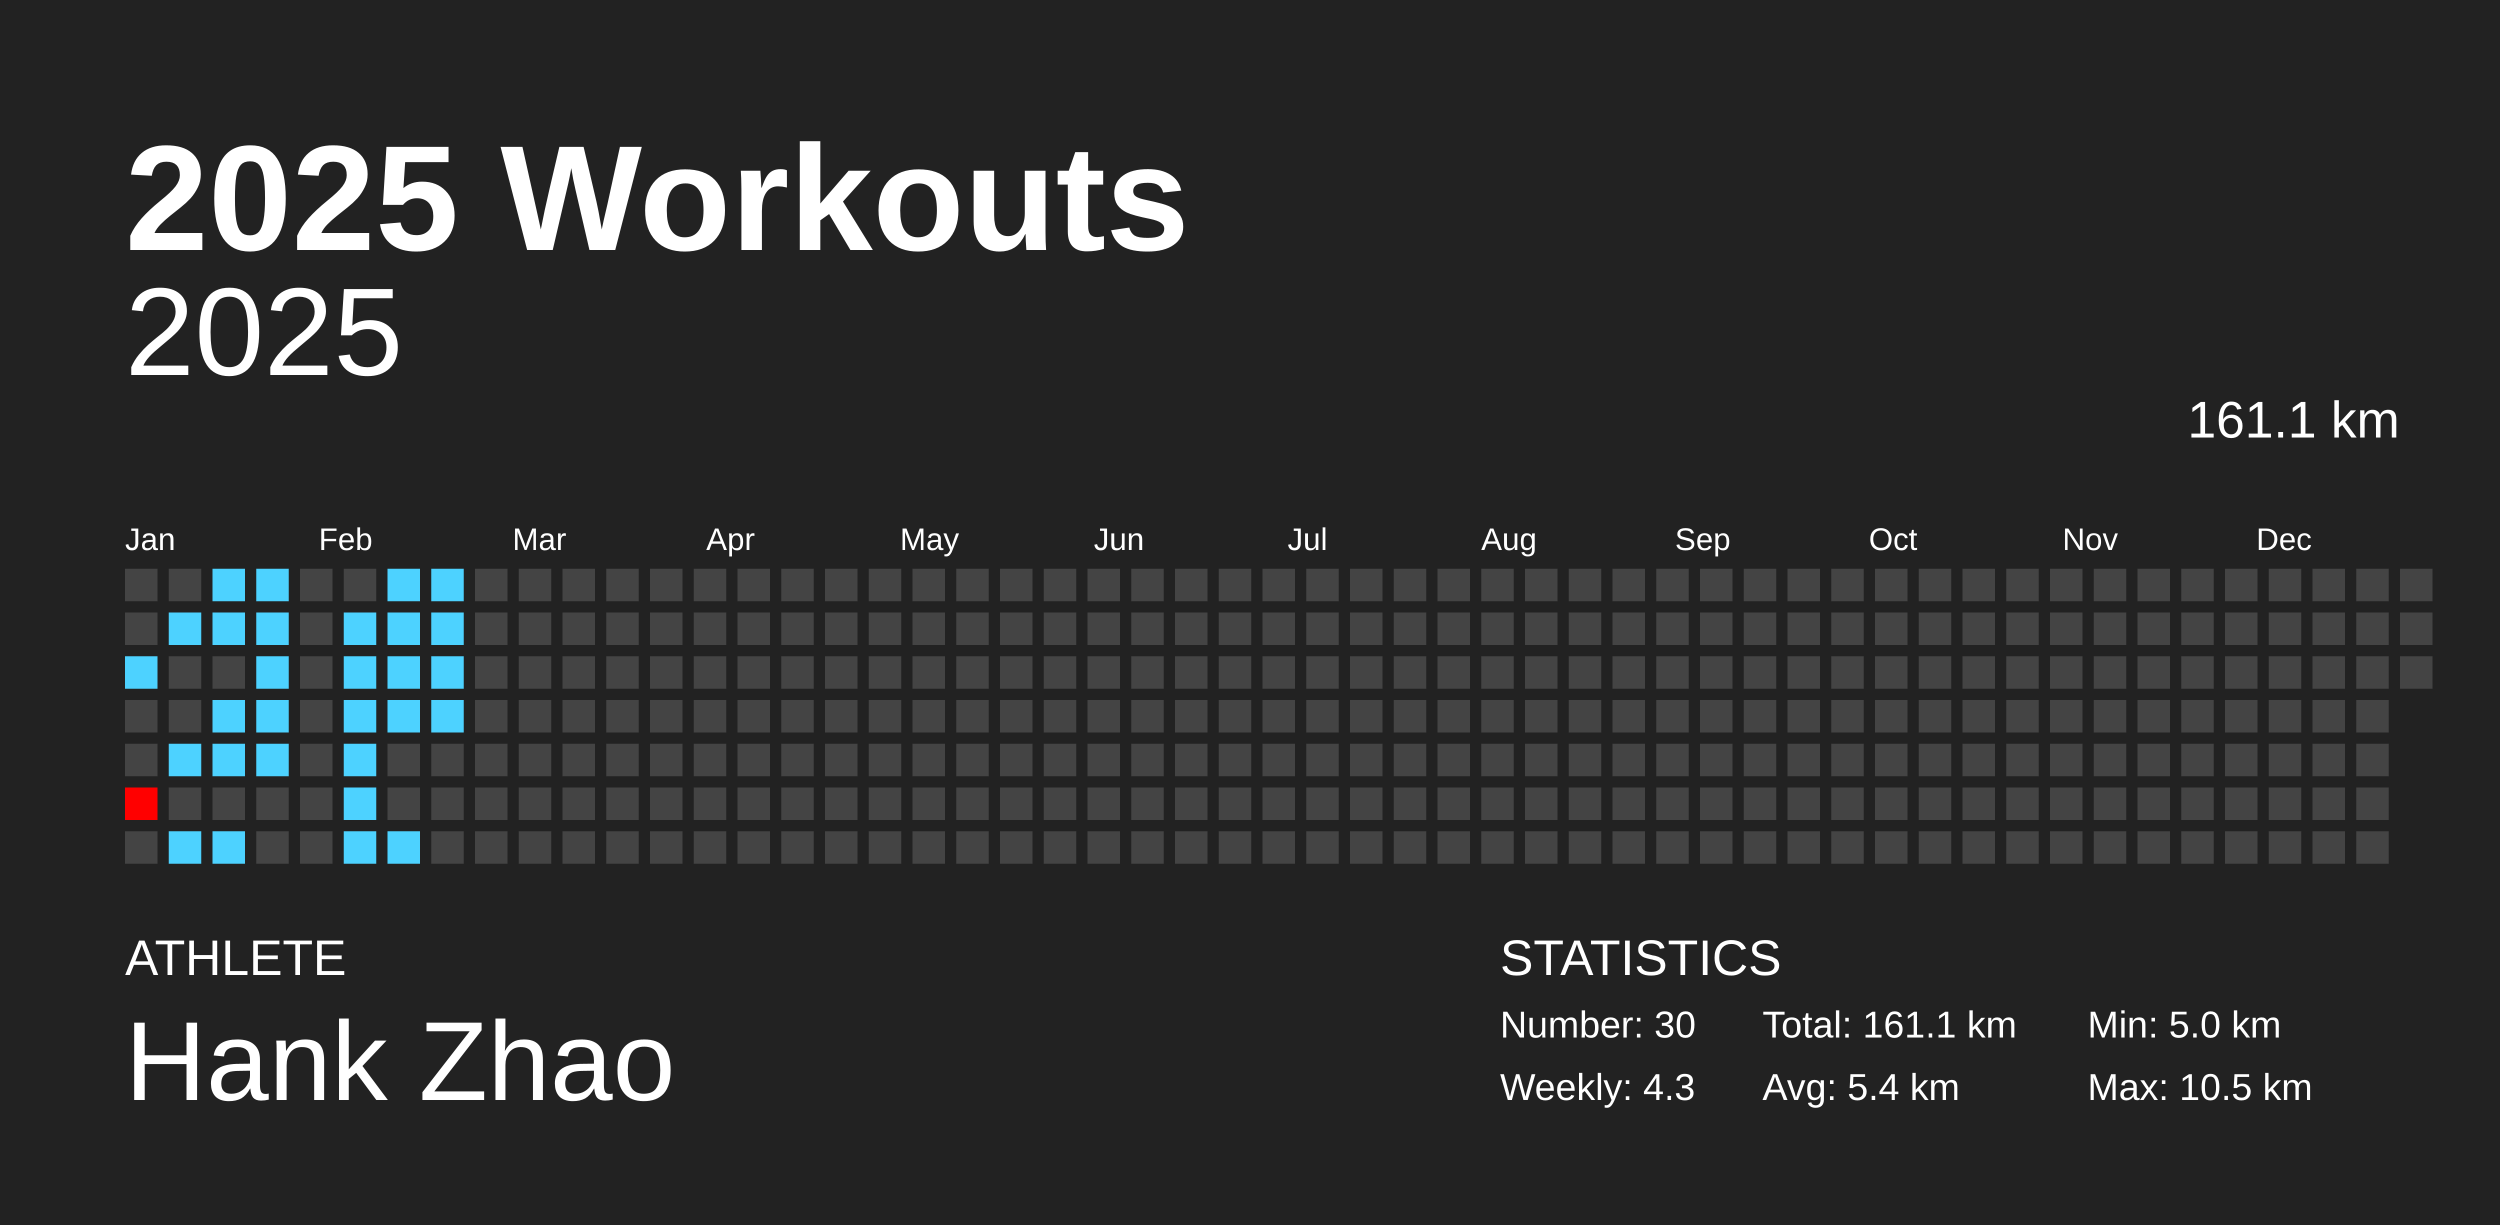
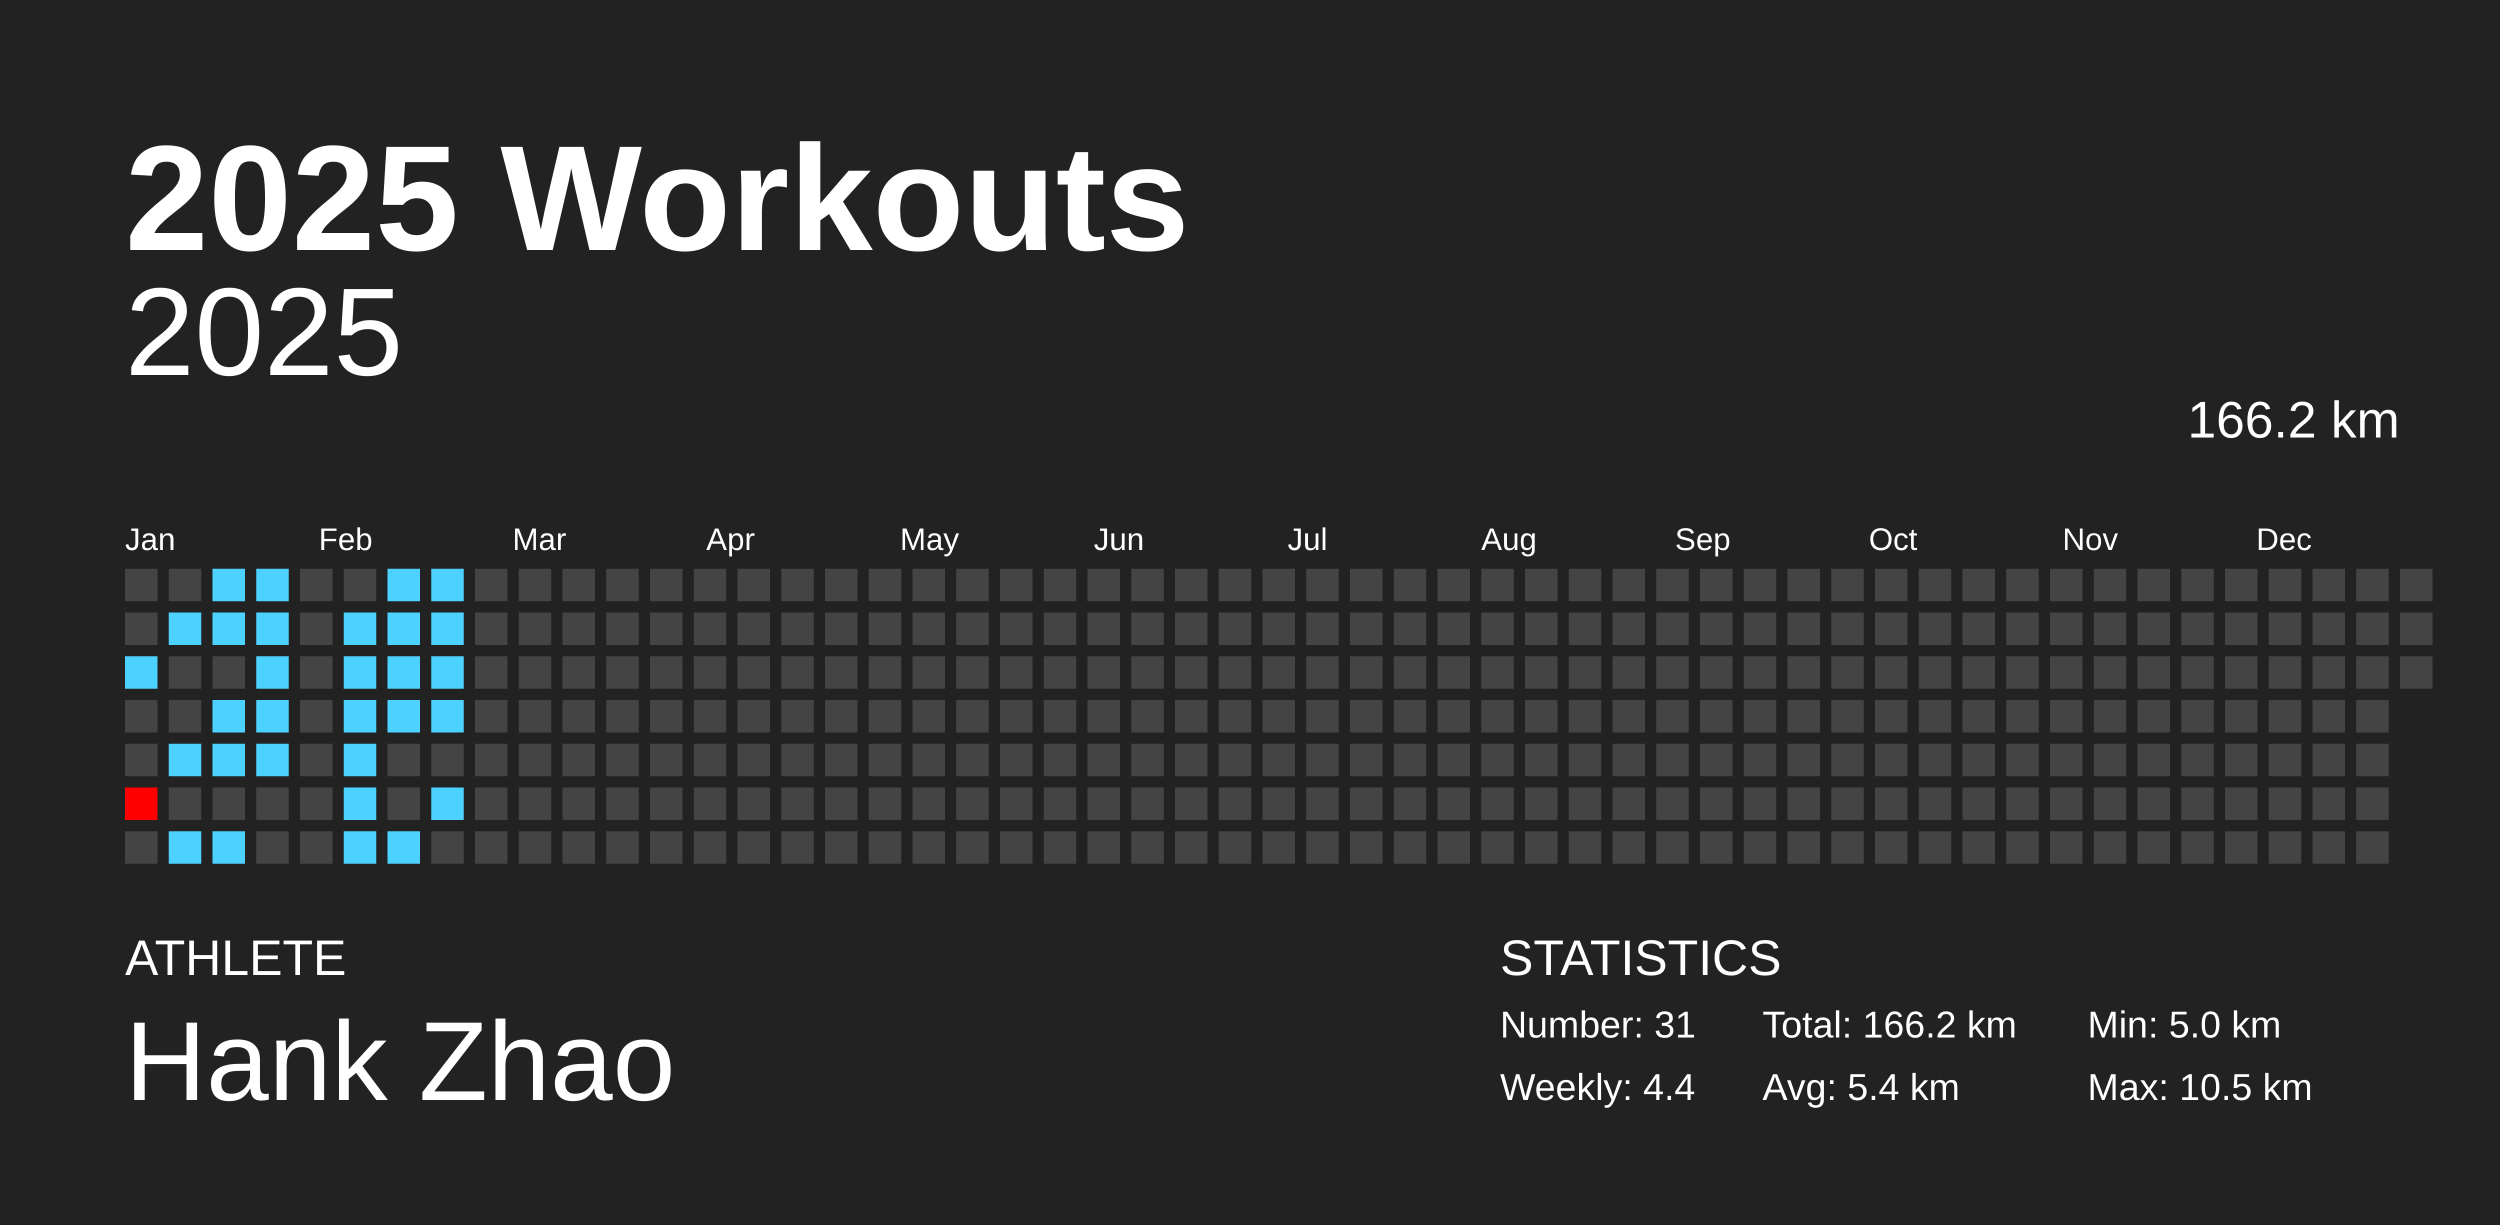
<svg xmlns="http://www.w3.org/2000/svg" baseProfile="full" height="98mm" version="1.1" viewBox="0,0,200,98" width="200mm">
  <defs />
  <rect fill="#222222" height="98" width="200" x="0" y="0" />
  <text fill="#FFFFFF" style="font-size:12px; font-family:Arial; font-weight:bold;" x="10" y="20">2025 Workouts</text>
  <text fill="#FFFFFF" style="font-size:4px; font-family:Arial" x="10" y="78">ATHLETE</text>
  <text fill="#FFFFFF" style="font-size:9px; font-family:Arial" x="10" y="88">Hank Zhao</text>
  <text fill="#FFFFFF" style="font-size:4px; font-family:Arial" x="120" y="78">STATISTICS</text>
-   <text fill="#FFFFFF" style="font-size:3px; font-family:Arial" x="120" y="83">Number: 30</text>
-   <text fill="#FFFFFF" style="font-size:3px; font-family:Arial" x="120" y="88">Weekly: 4.3</text>
-   <text fill="#FFFFFF" style="font-size:3px; font-family:Arial" x="141" y="83">Total: 161.1 km</text>
+   <text fill="#FFFFFF" style="font-size:3px; font-family:Arial" x="120" y="83">Number: 31</text>
+   <text fill="#FFFFFF" style="font-size:3px; font-family:Arial" x="120" y="88">Weekly: 4.4</text>
+   <text fill="#FFFFFF" style="font-size:3px; font-family:Arial" x="141" y="83">Total: 166.2 km</text>
  <text fill="#FFFFFF" style="font-size:3px; font-family:Arial" x="141" y="88">Avg: 5.4 km</text>
  <text fill="#FFFFFF" style="font-size:3px; font-family:Arial" x="167" y="83">Min: 5.0 km</text>
  <text fill="#FFFFFF" style="font-size:3px; font-family:Arial" x="167" y="88">Max: 10.5 km</text>
  <text alignment-baseline="hanging" fill="#FFFFFF" style="font-size:10.0px; font-family:Arial;" x="10" y="30">2025</text>
-   <text alignment-baseline="hanging" fill="#FFFFFF" style="font-size:4.125px; font-family:Arial;" x="175" y="35">161.1 km</text>
+   <text alignment-baseline="hanging" fill="#FFFFFF" style="font-size:4.125px; font-family:Arial;" x="175" y="35">166.2 km</text>
  <text fill="#FFFFFF" style="font-size:2.5px; font-family:Arial" x="10.0" y="44">Jan</text>
  <text fill="#FFFFFF" style="font-size:2.5px; font-family:Arial" x="25.5" y="44">Feb</text>
  <text fill="#FFFFFF" style="font-size:2.5px; font-family:Arial" x="41.0" y="44">Mar</text>
  <text fill="#FFFFFF" style="font-size:2.5px; font-family:Arial" x="56.5" y="44">Apr</text>
  <text fill="#FFFFFF" style="font-size:2.5px; font-family:Arial" x="72.0" y="44">May</text>
  <text fill="#FFFFFF" style="font-size:2.5px; font-family:Arial" x="87.5" y="44">Jun</text>
  <text fill="#FFFFFF" style="font-size:2.5px; font-family:Arial" x="103.0" y="44">Jul</text>
  <text fill="#FFFFFF" style="font-size:2.5px; font-family:Arial" x="118.5" y="44">Aug</text>
  <text fill="#FFFFFF" style="font-size:2.5px; font-family:Arial" x="134.0" y="44">Sep</text>
  <text fill="#FFFFFF" style="font-size:2.5px; font-family:Arial" x="149.5" y="44">Oct</text>
  <text fill="#FFFFFF" style="font-size:2.5px; font-family:Arial" x="165.0" y="44">Nov</text>
  <text fill="#FFFFFF" style="font-size:2.5px; font-family:Arial" x="180.5" y="44">Dec</text>
  <rect fill="#444444" height="2.6" width="2.6" x="10.0" y="45.5" />
  <rect fill="#444444" height="2.6" width="2.6" x="10.0" y="49.0" />
  <rect fill="#4dd2ff" height="2.6" width="2.6" x="10.0" y="52.5" />
  <rect fill="#444444" height="2.6" width="2.6" x="10.0" y="56.0" />
  <rect fill="#444444" height="2.6" width="2.6" x="10.0" y="59.5" />
  <rect fill="#ff0000" height="2.6" width="2.6" x="10.0" y="63.0" />
  <rect fill="#444444" height="2.6" width="2.6" x="10.0" y="66.5" />
  <rect fill="#444444" height="2.6" width="2.6" x="13.5" y="45.5" />
  <rect fill="#4dd2ff" height="2.6" width="2.6" x="13.5" y="49.0" />
  <rect fill="#444444" height="2.6" width="2.6" x="13.5" y="52.5" />
  <rect fill="#444444" height="2.6" width="2.6" x="13.5" y="56.0" />
  <rect fill="#4dd2ff" height="2.6" width="2.6" x="13.5" y="59.5" />
  <rect fill="#444444" height="2.6" width="2.6" x="13.5" y="63.0" />
  <rect fill="#4dd2ff" height="2.6" width="2.6" x="13.5" y="66.5" />
  <rect fill="#4dd2ff" height="2.6" width="2.6" x="17.0" y="45.5" />
  <rect fill="#4dd2ff" height="2.6" width="2.6" x="17.0" y="49.0" />
  <rect fill="#444444" height="2.6" width="2.6" x="17.0" y="52.5" />
  <rect fill="#4dd2ff" height="2.6" width="2.6" x="17.0" y="56.0" />
  <rect fill="#4dd2ff" height="2.6" width="2.6" x="17.0" y="59.5" />
  <rect fill="#444444" height="2.6" width="2.6" x="17.0" y="63.0" />
  <rect fill="#4dd2ff" height="2.6" width="2.6" x="17.0" y="66.5" />
  <rect fill="#4dd2ff" height="2.6" width="2.6" x="20.5" y="45.5" />
  <rect fill="#4dd2ff" height="2.6" width="2.6" x="20.5" y="49.0" />
  <rect fill="#4dd2ff" height="2.6" width="2.6" x="20.5" y="52.5" />
  <rect fill="#4dd2ff" height="2.6" width="2.6" x="20.5" y="56.0" />
  <rect fill="#4dd2ff" height="2.6" width="2.6" x="20.5" y="59.5" />
  <rect fill="#444444" height="2.6" width="2.6" x="20.5" y="63.0" />
  <rect fill="#444444" height="2.6" width="2.6" x="20.5" y="66.5" />
  <rect fill="#444444" height="2.6" width="2.6" x="24.0" y="45.5" />
  <rect fill="#444444" height="2.6" width="2.6" x="24.0" y="49.0" />
  <rect fill="#444444" height="2.6" width="2.6" x="24.0" y="52.5" />
  <rect fill="#444444" height="2.6" width="2.6" x="24.0" y="56.0" />
  <rect fill="#444444" height="2.6" width="2.6" x="24.0" y="59.5" />
  <rect fill="#444444" height="2.6" width="2.6" x="24.0" y="63.0" />
  <rect fill="#444444" height="2.6" width="2.6" x="24.0" y="66.5" />
  <rect fill="#444444" height="2.6" width="2.6" x="27.5" y="45.5" />
  <rect fill="#4dd2ff" height="2.6" width="2.6" x="27.5" y="49.0" />
  <rect fill="#4dd2ff" height="2.6" width="2.6" x="27.5" y="52.5" />
  <rect fill="#4dd2ff" height="2.6" width="2.6" x="27.5" y="56.0" />
  <rect fill="#4dd2ff" height="2.6" width="2.6" x="27.5" y="59.5" />
  <rect fill="#4dd2ff" height="2.6" width="2.6" x="27.5" y="63.0" />
  <rect fill="#4dd2ff" height="2.6" width="2.6" x="27.5" y="66.5" />
  <rect fill="#4dd2ff" height="2.6" width="2.6" x="31.0" y="45.5" />
  <rect fill="#4dd2ff" height="2.6" width="2.6" x="31.0" y="49.0" />
  <rect fill="#4dd2ff" height="2.6" width="2.6" x="31.0" y="52.5" />
  <rect fill="#4dd2ff" height="2.6" width="2.6" x="31.0" y="56.0" />
  <rect fill="#444444" height="2.6" width="2.6" x="31.0" y="59.5" />
  <rect fill="#444444" height="2.6" width="2.6" x="31.0" y="63.0" />
  <rect fill="#4dd2ff" height="2.6" width="2.6" x="31.0" y="66.5" />
  <rect fill="#4dd2ff" height="2.6" width="2.6" x="34.5" y="45.5" />
  <rect fill="#4dd2ff" height="2.6" width="2.6" x="34.5" y="49.0" />
  <rect fill="#4dd2ff" height="2.6" width="2.6" x="34.5" y="52.5" />
  <rect fill="#4dd2ff" height="2.6" width="2.6" x="34.5" y="56.0" />
  <rect fill="#444444" height="2.6" width="2.6" x="34.5" y="59.5" />
-   <rect fill="#444444" height="2.6" width="2.6" x="34.5" y="63.0" />
+   <rect fill="#4dd2ff" height="2.6" width="2.6" x="34.5" y="63.0" />
  <rect fill="#444444" height="2.6" width="2.6" x="34.5" y="66.5" />
  <rect fill="#444444" height="2.6" width="2.6" x="38.0" y="45.5" />
  <rect fill="#444444" height="2.6" width="2.6" x="38.0" y="49.0" />
  <rect fill="#444444" height="2.6" width="2.6" x="38.0" y="52.5" />
  <rect fill="#444444" height="2.6" width="2.6" x="38.0" y="56.0" />
  <rect fill="#444444" height="2.6" width="2.6" x="38.0" y="59.5" />
  <rect fill="#444444" height="2.6" width="2.6" x="38.0" y="63.0" />
  <rect fill="#444444" height="2.6" width="2.6" x="38.0" y="66.5" />
  <rect fill="#444444" height="2.6" width="2.6" x="41.5" y="45.5" />
  <rect fill="#444444" height="2.6" width="2.6" x="41.5" y="49.0" />
  <rect fill="#444444" height="2.6" width="2.6" x="41.5" y="52.5" />
  <rect fill="#444444" height="2.6" width="2.6" x="41.5" y="56.0" />
  <rect fill="#444444" height="2.6" width="2.6" x="41.5" y="59.5" />
  <rect fill="#444444" height="2.6" width="2.6" x="41.5" y="63.0" />
  <rect fill="#444444" height="2.6" width="2.6" x="41.5" y="66.5" />
  <rect fill="#444444" height="2.6" width="2.6" x="45.0" y="45.5" />
  <rect fill="#444444" height="2.6" width="2.6" x="45.0" y="49.0" />
  <rect fill="#444444" height="2.6" width="2.6" x="45.0" y="52.5" />
  <rect fill="#444444" height="2.6" width="2.6" x="45.0" y="56.0" />
  <rect fill="#444444" height="2.6" width="2.6" x="45.0" y="59.5" />
  <rect fill="#444444" height="2.6" width="2.6" x="45.0" y="63.0" />
  <rect fill="#444444" height="2.6" width="2.6" x="45.0" y="66.5" />
  <rect fill="#444444" height="2.6" width="2.6" x="48.5" y="45.5" />
  <rect fill="#444444" height="2.6" width="2.6" x="48.5" y="49.0" />
  <rect fill="#444444" height="2.6" width="2.6" x="48.5" y="52.5" />
  <rect fill="#444444" height="2.6" width="2.6" x="48.5" y="56.0" />
  <rect fill="#444444" height="2.6" width="2.6" x="48.5" y="59.5" />
  <rect fill="#444444" height="2.6" width="2.6" x="48.5" y="63.0" />
  <rect fill="#444444" height="2.6" width="2.6" x="48.5" y="66.5" />
  <rect fill="#444444" height="2.6" width="2.6" x="52.0" y="45.5" />
  <rect fill="#444444" height="2.6" width="2.6" x="52.0" y="49.0" />
  <rect fill="#444444" height="2.6" width="2.6" x="52.0" y="52.5" />
  <rect fill="#444444" height="2.6" width="2.6" x="52.0" y="56.0" />
  <rect fill="#444444" height="2.6" width="2.6" x="52.0" y="59.5" />
  <rect fill="#444444" height="2.6" width="2.6" x="52.0" y="63.0" />
  <rect fill="#444444" height="2.6" width="2.6" x="52.0" y="66.5" />
  <rect fill="#444444" height="2.6" width="2.6" x="55.5" y="45.5" />
  <rect fill="#444444" height="2.6" width="2.6" x="55.5" y="49.0" />
  <rect fill="#444444" height="2.6" width="2.6" x="55.5" y="52.5" />
  <rect fill="#444444" height="2.6" width="2.6" x="55.5" y="56.0" />
  <rect fill="#444444" height="2.6" width="2.6" x="55.5" y="59.5" />
  <rect fill="#444444" height="2.6" width="2.6" x="55.5" y="63.0" />
  <rect fill="#444444" height="2.6" width="2.6" x="55.5" y="66.5" />
  <rect fill="#444444" height="2.6" width="2.6" x="59.0" y="45.5" />
  <rect fill="#444444" height="2.6" width="2.6" x="59.0" y="49.0" />
  <rect fill="#444444" height="2.6" width="2.6" x="59.0" y="52.5" />
  <rect fill="#444444" height="2.6" width="2.6" x="59.0" y="56.0" />
  <rect fill="#444444" height="2.6" width="2.6" x="59.0" y="59.5" />
  <rect fill="#444444" height="2.6" width="2.6" x="59.0" y="63.0" />
  <rect fill="#444444" height="2.6" width="2.6" x="59.0" y="66.5" />
  <rect fill="#444444" height="2.6" width="2.6" x="62.5" y="45.5" />
  <rect fill="#444444" height="2.6" width="2.6" x="62.5" y="49.0" />
  <rect fill="#444444" height="2.6" width="2.6" x="62.5" y="52.5" />
  <rect fill="#444444" height="2.6" width="2.6" x="62.5" y="56.0" />
  <rect fill="#444444" height="2.6" width="2.6" x="62.5" y="59.5" />
  <rect fill="#444444" height="2.6" width="2.6" x="62.5" y="63.0" />
  <rect fill="#444444" height="2.6" width="2.6" x="62.5" y="66.5" />
  <rect fill="#444444" height="2.6" width="2.6" x="66.0" y="45.5" />
  <rect fill="#444444" height="2.6" width="2.6" x="66.0" y="49.0" />
  <rect fill="#444444" height="2.6" width="2.6" x="66.0" y="52.5" />
  <rect fill="#444444" height="2.6" width="2.6" x="66.0" y="56.0" />
  <rect fill="#444444" height="2.6" width="2.6" x="66.0" y="59.5" />
  <rect fill="#444444" height="2.6" width="2.6" x="66.0" y="63.0" />
  <rect fill="#444444" height="2.6" width="2.6" x="66.0" y="66.5" />
  <rect fill="#444444" height="2.6" width="2.6" x="69.5" y="45.5" />
  <rect fill="#444444" height="2.6" width="2.6" x="69.5" y="49.0" />
  <rect fill="#444444" height="2.6" width="2.6" x="69.5" y="52.5" />
  <rect fill="#444444" height="2.6" width="2.6" x="69.5" y="56.0" />
  <rect fill="#444444" height="2.6" width="2.6" x="69.5" y="59.5" />
  <rect fill="#444444" height="2.6" width="2.6" x="69.5" y="63.0" />
  <rect fill="#444444" height="2.6" width="2.6" x="69.5" y="66.5" />
  <rect fill="#444444" height="2.6" width="2.6" x="73.0" y="45.5" />
  <rect fill="#444444" height="2.6" width="2.6" x="73.0" y="49.0" />
  <rect fill="#444444" height="2.6" width="2.6" x="73.0" y="52.5" />
  <rect fill="#444444" height="2.6" width="2.6" x="73.0" y="56.0" />
  <rect fill="#444444" height="2.6" width="2.6" x="73.0" y="59.5" />
  <rect fill="#444444" height="2.6" width="2.6" x="73.0" y="63.0" />
  <rect fill="#444444" height="2.6" width="2.6" x="73.0" y="66.5" />
  <rect fill="#444444" height="2.6" width="2.6" x="76.5" y="45.5" />
  <rect fill="#444444" height="2.6" width="2.6" x="76.5" y="49.0" />
  <rect fill="#444444" height="2.6" width="2.6" x="76.5" y="52.5" />
  <rect fill="#444444" height="2.6" width="2.6" x="76.5" y="56.0" />
  <rect fill="#444444" height="2.6" width="2.6" x="76.5" y="59.5" />
  <rect fill="#444444" height="2.6" width="2.6" x="76.5" y="63.0" />
  <rect fill="#444444" height="2.6" width="2.6" x="76.5" y="66.5" />
  <rect fill="#444444" height="2.6" width="2.6" x="80.0" y="45.5" />
  <rect fill="#444444" height="2.6" width="2.6" x="80.0" y="49.0" />
  <rect fill="#444444" height="2.6" width="2.6" x="80.0" y="52.5" />
  <rect fill="#444444" height="2.6" width="2.6" x="80.0" y="56.0" />
  <rect fill="#444444" height="2.6" width="2.6" x="80.0" y="59.5" />
  <rect fill="#444444" height="2.6" width="2.6" x="80.0" y="63.0" />
  <rect fill="#444444" height="2.6" width="2.6" x="80.0" y="66.5" />
  <rect fill="#444444" height="2.6" width="2.6" x="83.5" y="45.5" />
  <rect fill="#444444" height="2.6" width="2.6" x="83.5" y="49.0" />
  <rect fill="#444444" height="2.6" width="2.6" x="83.5" y="52.5" />
  <rect fill="#444444" height="2.6" width="2.6" x="83.5" y="56.0" />
  <rect fill="#444444" height="2.6" width="2.6" x="83.5" y="59.5" />
  <rect fill="#444444" height="2.6" width="2.6" x="83.5" y="63.0" />
  <rect fill="#444444" height="2.6" width="2.6" x="83.5" y="66.5" />
  <rect fill="#444444" height="2.6" width="2.6" x="87.0" y="45.5" />
  <rect fill="#444444" height="2.6" width="2.6" x="87.0" y="49.0" />
  <rect fill="#444444" height="2.6" width="2.6" x="87.0" y="52.5" />
  <rect fill="#444444" height="2.6" width="2.6" x="87.0" y="56.0" />
  <rect fill="#444444" height="2.6" width="2.6" x="87.0" y="59.5" />
  <rect fill="#444444" height="2.6" width="2.6" x="87.0" y="63.0" />
  <rect fill="#444444" height="2.6" width="2.6" x="87.0" y="66.5" />
  <rect fill="#444444" height="2.6" width="2.6" x="90.5" y="45.5" />
  <rect fill="#444444" height="2.6" width="2.6" x="90.5" y="49.0" />
  <rect fill="#444444" height="2.6" width="2.6" x="90.5" y="52.5" />
  <rect fill="#444444" height="2.6" width="2.6" x="90.5" y="56.0" />
  <rect fill="#444444" height="2.6" width="2.6" x="90.5" y="59.5" />
  <rect fill="#444444" height="2.6" width="2.6" x="90.5" y="63.0" />
  <rect fill="#444444" height="2.6" width="2.6" x="90.5" y="66.5" />
  <rect fill="#444444" height="2.6" width="2.6" x="94.0" y="45.5" />
  <rect fill="#444444" height="2.6" width="2.6" x="94.0" y="49.0" />
  <rect fill="#444444" height="2.6" width="2.6" x="94.0" y="52.5" />
  <rect fill="#444444" height="2.6" width="2.6" x="94.0" y="56.0" />
  <rect fill="#444444" height="2.6" width="2.6" x="94.0" y="59.5" />
  <rect fill="#444444" height="2.6" width="2.6" x="94.0" y="63.0" />
  <rect fill="#444444" height="2.6" width="2.6" x="94.0" y="66.5" />
  <rect fill="#444444" height="2.6" width="2.6" x="97.5" y="45.5" />
  <rect fill="#444444" height="2.6" width="2.6" x="97.5" y="49.0" />
  <rect fill="#444444" height="2.6" width="2.6" x="97.5" y="52.5" />
  <rect fill="#444444" height="2.6" width="2.6" x="97.5" y="56.0" />
  <rect fill="#444444" height="2.6" width="2.6" x="97.5" y="59.5" />
  <rect fill="#444444" height="2.6" width="2.6" x="97.5" y="63.0" />
  <rect fill="#444444" height="2.6" width="2.6" x="97.5" y="66.5" />
  <rect fill="#444444" height="2.6" width="2.6" x="101.0" y="45.5" />
  <rect fill="#444444" height="2.6" width="2.6" x="101.0" y="49.0" />
  <rect fill="#444444" height="2.6" width="2.6" x="101.0" y="52.5" />
  <rect fill="#444444" height="2.6" width="2.6" x="101.0" y="56.0" />
  <rect fill="#444444" height="2.6" width="2.6" x="101.0" y="59.5" />
  <rect fill="#444444" height="2.6" width="2.6" x="101.0" y="63.0" />
  <rect fill="#444444" height="2.6" width="2.6" x="101.0" y="66.5" />
  <rect fill="#444444" height="2.6" width="2.6" x="104.5" y="45.5" />
  <rect fill="#444444" height="2.6" width="2.6" x="104.5" y="49.0" />
  <rect fill="#444444" height="2.6" width="2.6" x="104.5" y="52.5" />
  <rect fill="#444444" height="2.6" width="2.6" x="104.5" y="56.0" />
  <rect fill="#444444" height="2.6" width="2.6" x="104.5" y="59.5" />
  <rect fill="#444444" height="2.6" width="2.6" x="104.5" y="63.0" />
  <rect fill="#444444" height="2.6" width="2.6" x="104.5" y="66.5" />
  <rect fill="#444444" height="2.6" width="2.6" x="108.0" y="45.5" />
  <rect fill="#444444" height="2.6" width="2.6" x="108.0" y="49.0" />
  <rect fill="#444444" height="2.6" width="2.6" x="108.0" y="52.5" />
  <rect fill="#444444" height="2.6" width="2.6" x="108.0" y="56.0" />
  <rect fill="#444444" height="2.6" width="2.6" x="108.0" y="59.5" />
  <rect fill="#444444" height="2.6" width="2.6" x="108.0" y="63.0" />
  <rect fill="#444444" height="2.6" width="2.6" x="108.0" y="66.5" />
  <rect fill="#444444" height="2.6" width="2.6" x="111.5" y="45.5" />
  <rect fill="#444444" height="2.6" width="2.6" x="111.5" y="49.0" />
  <rect fill="#444444" height="2.6" width="2.6" x="111.5" y="52.5" />
  <rect fill="#444444" height="2.6" width="2.6" x="111.5" y="56.0" />
  <rect fill="#444444" height="2.6" width="2.6" x="111.5" y="59.5" />
  <rect fill="#444444" height="2.6" width="2.6" x="111.5" y="63.0" />
  <rect fill="#444444" height="2.6" width="2.6" x="111.5" y="66.5" />
  <rect fill="#444444" height="2.6" width="2.6" x="115.0" y="45.5" />
  <rect fill="#444444" height="2.6" width="2.6" x="115.0" y="49.0" />
  <rect fill="#444444" height="2.6" width="2.6" x="115.0" y="52.5" />
  <rect fill="#444444" height="2.6" width="2.6" x="115.0" y="56.0" />
  <rect fill="#444444" height="2.6" width="2.6" x="115.0" y="59.5" />
  <rect fill="#444444" height="2.6" width="2.6" x="115.0" y="63.0" />
  <rect fill="#444444" height="2.6" width="2.6" x="115.0" y="66.5" />
  <rect fill="#444444" height="2.6" width="2.6" x="118.5" y="45.5" />
  <rect fill="#444444" height="2.6" width="2.6" x="118.5" y="49.0" />
  <rect fill="#444444" height="2.6" width="2.6" x="118.5" y="52.5" />
  <rect fill="#444444" height="2.6" width="2.6" x="118.5" y="56.0" />
  <rect fill="#444444" height="2.6" width="2.6" x="118.5" y="59.5" />
  <rect fill="#444444" height="2.6" width="2.6" x="118.5" y="63.0" />
  <rect fill="#444444" height="2.6" width="2.6" x="118.5" y="66.5" />
  <rect fill="#444444" height="2.6" width="2.6" x="122.0" y="45.5" />
  <rect fill="#444444" height="2.6" width="2.6" x="122.0" y="49.0" />
  <rect fill="#444444" height="2.6" width="2.6" x="122.0" y="52.5" />
  <rect fill="#444444" height="2.6" width="2.6" x="122.0" y="56.0" />
  <rect fill="#444444" height="2.6" width="2.6" x="122.0" y="59.5" />
  <rect fill="#444444" height="2.6" width="2.6" x="122.0" y="63.0" />
  <rect fill="#444444" height="2.6" width="2.6" x="122.0" y="66.5" />
  <rect fill="#444444" height="2.6" width="2.6" x="125.5" y="45.5" />
  <rect fill="#444444" height="2.6" width="2.6" x="125.5" y="49.0" />
  <rect fill="#444444" height="2.6" width="2.6" x="125.5" y="52.5" />
  <rect fill="#444444" height="2.6" width="2.6" x="125.5" y="56.0" />
  <rect fill="#444444" height="2.6" width="2.6" x="125.5" y="59.5" />
  <rect fill="#444444" height="2.6" width="2.6" x="125.5" y="63.0" />
  <rect fill="#444444" height="2.6" width="2.6" x="125.5" y="66.5" />
  <rect fill="#444444" height="2.6" width="2.6" x="129.0" y="45.5" />
  <rect fill="#444444" height="2.6" width="2.6" x="129.0" y="49.0" />
  <rect fill="#444444" height="2.6" width="2.6" x="129.0" y="52.5" />
  <rect fill="#444444" height="2.6" width="2.6" x="129.0" y="56.0" />
  <rect fill="#444444" height="2.6" width="2.6" x="129.0" y="59.5" />
  <rect fill="#444444" height="2.6" width="2.6" x="129.0" y="63.0" />
  <rect fill="#444444" height="2.6" width="2.6" x="129.0" y="66.5" />
  <rect fill="#444444" height="2.6" width="2.6" x="132.5" y="45.5" />
  <rect fill="#444444" height="2.6" width="2.6" x="132.5" y="49.0" />
  <rect fill="#444444" height="2.6" width="2.6" x="132.5" y="52.5" />
  <rect fill="#444444" height="2.6" width="2.6" x="132.5" y="56.0" />
  <rect fill="#444444" height="2.6" width="2.6" x="132.5" y="59.5" />
  <rect fill="#444444" height="2.6" width="2.6" x="132.5" y="63.0" />
  <rect fill="#444444" height="2.6" width="2.6" x="132.5" y="66.5" />
  <rect fill="#444444" height="2.6" width="2.6" x="136.0" y="45.5" />
  <rect fill="#444444" height="2.6" width="2.6" x="136.0" y="49.0" />
  <rect fill="#444444" height="2.6" width="2.6" x="136.0" y="52.5" />
  <rect fill="#444444" height="2.6" width="2.6" x="136.0" y="56.0" />
  <rect fill="#444444" height="2.6" width="2.6" x="136.0" y="59.5" />
  <rect fill="#444444" height="2.6" width="2.6" x="136.0" y="63.0" />
  <rect fill="#444444" height="2.6" width="2.6" x="136.0" y="66.5" />
  <rect fill="#444444" height="2.6" width="2.6" x="139.5" y="45.5" />
  <rect fill="#444444" height="2.6" width="2.6" x="139.5" y="49.0" />
  <rect fill="#444444" height="2.6" width="2.6" x="139.5" y="52.5" />
  <rect fill="#444444" height="2.6" width="2.6" x="139.5" y="56.0" />
  <rect fill="#444444" height="2.6" width="2.6" x="139.5" y="59.5" />
  <rect fill="#444444" height="2.6" width="2.6" x="139.5" y="63.0" />
  <rect fill="#444444" height="2.6" width="2.6" x="139.5" y="66.5" />
  <rect fill="#444444" height="2.6" width="2.6" x="143.0" y="45.5" />
  <rect fill="#444444" height="2.6" width="2.6" x="143.0" y="49.0" />
  <rect fill="#444444" height="2.6" width="2.6" x="143.0" y="52.5" />
  <rect fill="#444444" height="2.6" width="2.6" x="143.0" y="56.0" />
  <rect fill="#444444" height="2.6" width="2.6" x="143.0" y="59.5" />
  <rect fill="#444444" height="2.6" width="2.6" x="143.0" y="63.0" />
  <rect fill="#444444" height="2.6" width="2.6" x="143.0" y="66.5" />
  <rect fill="#444444" height="2.6" width="2.6" x="146.5" y="45.5" />
  <rect fill="#444444" height="2.6" width="2.6" x="146.5" y="49.0" />
  <rect fill="#444444" height="2.6" width="2.6" x="146.5" y="52.5" />
  <rect fill="#444444" height="2.6" width="2.6" x="146.5" y="56.0" />
  <rect fill="#444444" height="2.6" width="2.6" x="146.5" y="59.5" />
  <rect fill="#444444" height="2.6" width="2.6" x="146.5" y="63.0" />
  <rect fill="#444444" height="2.6" width="2.6" x="146.5" y="66.5" />
  <rect fill="#444444" height="2.6" width="2.6" x="150.0" y="45.5" />
  <rect fill="#444444" height="2.6" width="2.6" x="150.0" y="49.0" />
  <rect fill="#444444" height="2.6" width="2.6" x="150.0" y="52.5" />
  <rect fill="#444444" height="2.6" width="2.6" x="150.0" y="56.0" />
  <rect fill="#444444" height="2.6" width="2.6" x="150.0" y="59.5" />
  <rect fill="#444444" height="2.6" width="2.6" x="150.0" y="63.0" />
  <rect fill="#444444" height="2.6" width="2.6" x="150.0" y="66.5" />
  <rect fill="#444444" height="2.6" width="2.6" x="153.5" y="45.5" />
  <rect fill="#444444" height="2.6" width="2.6" x="153.5" y="49.0" />
  <rect fill="#444444" height="2.6" width="2.6" x="153.5" y="52.5" />
  <rect fill="#444444" height="2.6" width="2.6" x="153.5" y="56.0" />
  <rect fill="#444444" height="2.6" width="2.6" x="153.5" y="59.5" />
  <rect fill="#444444" height="2.6" width="2.6" x="153.5" y="63.0" />
  <rect fill="#444444" height="2.6" width="2.6" x="153.5" y="66.5" />
  <rect fill="#444444" height="2.6" width="2.6" x="157.0" y="45.5" />
  <rect fill="#444444" height="2.6" width="2.6" x="157.0" y="49.0" />
  <rect fill="#444444" height="2.6" width="2.6" x="157.0" y="52.5" />
  <rect fill="#444444" height="2.6" width="2.6" x="157.0" y="56.0" />
  <rect fill="#444444" height="2.6" width="2.6" x="157.0" y="59.5" />
  <rect fill="#444444" height="2.6" width="2.6" x="157.0" y="63.0" />
  <rect fill="#444444" height="2.6" width="2.6" x="157.0" y="66.5" />
  <rect fill="#444444" height="2.6" width="2.6" x="160.5" y="45.5" />
  <rect fill="#444444" height="2.6" width="2.6" x="160.5" y="49.0" />
  <rect fill="#444444" height="2.6" width="2.6" x="160.5" y="52.5" />
  <rect fill="#444444" height="2.6" width="2.6" x="160.5" y="56.0" />
  <rect fill="#444444" height="2.6" width="2.6" x="160.5" y="59.5" />
  <rect fill="#444444" height="2.6" width="2.6" x="160.5" y="63.0" />
  <rect fill="#444444" height="2.6" width="2.6" x="160.5" y="66.5" />
  <rect fill="#444444" height="2.6" width="2.6" x="164.0" y="45.5" />
  <rect fill="#444444" height="2.6" width="2.6" x="164.0" y="49.0" />
  <rect fill="#444444" height="2.6" width="2.6" x="164.0" y="52.5" />
  <rect fill="#444444" height="2.6" width="2.6" x="164.0" y="56.0" />
  <rect fill="#444444" height="2.6" width="2.6" x="164.0" y="59.5" />
  <rect fill="#444444" height="2.6" width="2.6" x="164.0" y="63.0" />
  <rect fill="#444444" height="2.6" width="2.6" x="164.0" y="66.5" />
  <rect fill="#444444" height="2.6" width="2.6" x="167.5" y="45.5" />
  <rect fill="#444444" height="2.6" width="2.6" x="167.5" y="49.0" />
  <rect fill="#444444" height="2.6" width="2.6" x="167.5" y="52.5" />
  <rect fill="#444444" height="2.6" width="2.6" x="167.5" y="56.0" />
  <rect fill="#444444" height="2.6" width="2.6" x="167.5" y="59.5" />
  <rect fill="#444444" height="2.6" width="2.6" x="167.5" y="63.0" />
  <rect fill="#444444" height="2.6" width="2.6" x="167.5" y="66.5" />
  <rect fill="#444444" height="2.6" width="2.6" x="171.0" y="45.5" />
  <rect fill="#444444" height="2.6" width="2.6" x="171.0" y="49.0" />
  <rect fill="#444444" height="2.6" width="2.6" x="171.0" y="52.5" />
  <rect fill="#444444" height="2.6" width="2.6" x="171.0" y="56.0" />
  <rect fill="#444444" height="2.6" width="2.6" x="171.0" y="59.5" />
  <rect fill="#444444" height="2.6" width="2.6" x="171.0" y="63.0" />
  <rect fill="#444444" height="2.6" width="2.6" x="171.0" y="66.5" />
  <rect fill="#444444" height="2.6" width="2.6" x="174.5" y="45.5" />
  <rect fill="#444444" height="2.6" width="2.6" x="174.5" y="49.0" />
  <rect fill="#444444" height="2.6" width="2.6" x="174.5" y="52.5" />
  <rect fill="#444444" height="2.6" width="2.6" x="174.5" y="56.0" />
  <rect fill="#444444" height="2.6" width="2.6" x="174.5" y="59.5" />
  <rect fill="#444444" height="2.6" width="2.6" x="174.5" y="63.0" />
  <rect fill="#444444" height="2.6" width="2.6" x="174.5" y="66.5" />
  <rect fill="#444444" height="2.6" width="2.6" x="178.0" y="45.5" />
  <rect fill="#444444" height="2.6" width="2.6" x="178.0" y="49.0" />
  <rect fill="#444444" height="2.6" width="2.6" x="178.0" y="52.5" />
  <rect fill="#444444" height="2.6" width="2.6" x="178.0" y="56.0" />
  <rect fill="#444444" height="2.6" width="2.6" x="178.0" y="59.5" />
  <rect fill="#444444" height="2.6" width="2.6" x="178.0" y="63.0" />
  <rect fill="#444444" height="2.6" width="2.6" x="178.0" y="66.5" />
  <rect fill="#444444" height="2.6" width="2.6" x="181.5" y="45.5" />
  <rect fill="#444444" height="2.6" width="2.6" x="181.5" y="49.0" />
  <rect fill="#444444" height="2.6" width="2.6" x="181.5" y="52.5" />
  <rect fill="#444444" height="2.6" width="2.6" x="181.5" y="56.0" />
  <rect fill="#444444" height="2.6" width="2.6" x="181.5" y="59.5" />
  <rect fill="#444444" height="2.6" width="2.6" x="181.5" y="63.0" />
  <rect fill="#444444" height="2.6" width="2.6" x="181.5" y="66.5" />
  <rect fill="#444444" height="2.6" width="2.6" x="185.0" y="45.5" />
  <rect fill="#444444" height="2.6" width="2.6" x="185.0" y="49.0" />
  <rect fill="#444444" height="2.6" width="2.6" x="185.0" y="52.5" />
  <rect fill="#444444" height="2.6" width="2.6" x="185.0" y="56.0" />
  <rect fill="#444444" height="2.6" width="2.6" x="185.0" y="59.5" />
  <rect fill="#444444" height="2.6" width="2.6" x="185.0" y="63.0" />
  <rect fill="#444444" height="2.6" width="2.6" x="185.0" y="66.5" />
  <rect fill="#444444" height="2.6" width="2.6" x="188.5" y="45.5" />
  <rect fill="#444444" height="2.6" width="2.6" x="188.5" y="49.0" />
  <rect fill="#444444" height="2.6" width="2.6" x="188.5" y="52.5" />
  <rect fill="#444444" height="2.6" width="2.6" x="188.5" y="56.0" />
  <rect fill="#444444" height="2.6" width="2.6" x="188.5" y="59.5" />
  <rect fill="#444444" height="2.6" width="2.6" x="188.5" y="63.0" />
  <rect fill="#444444" height="2.6" width="2.6" x="188.5" y="66.5" />
  <rect fill="#444444" height="2.6" width="2.6" x="192.0" y="45.5" />
  <rect fill="#444444" height="2.6" width="2.6" x="192.0" y="49.0" />
  <rect fill="#444444" height="2.6" width="2.6" x="192.0" y="52.5" />
</svg>
